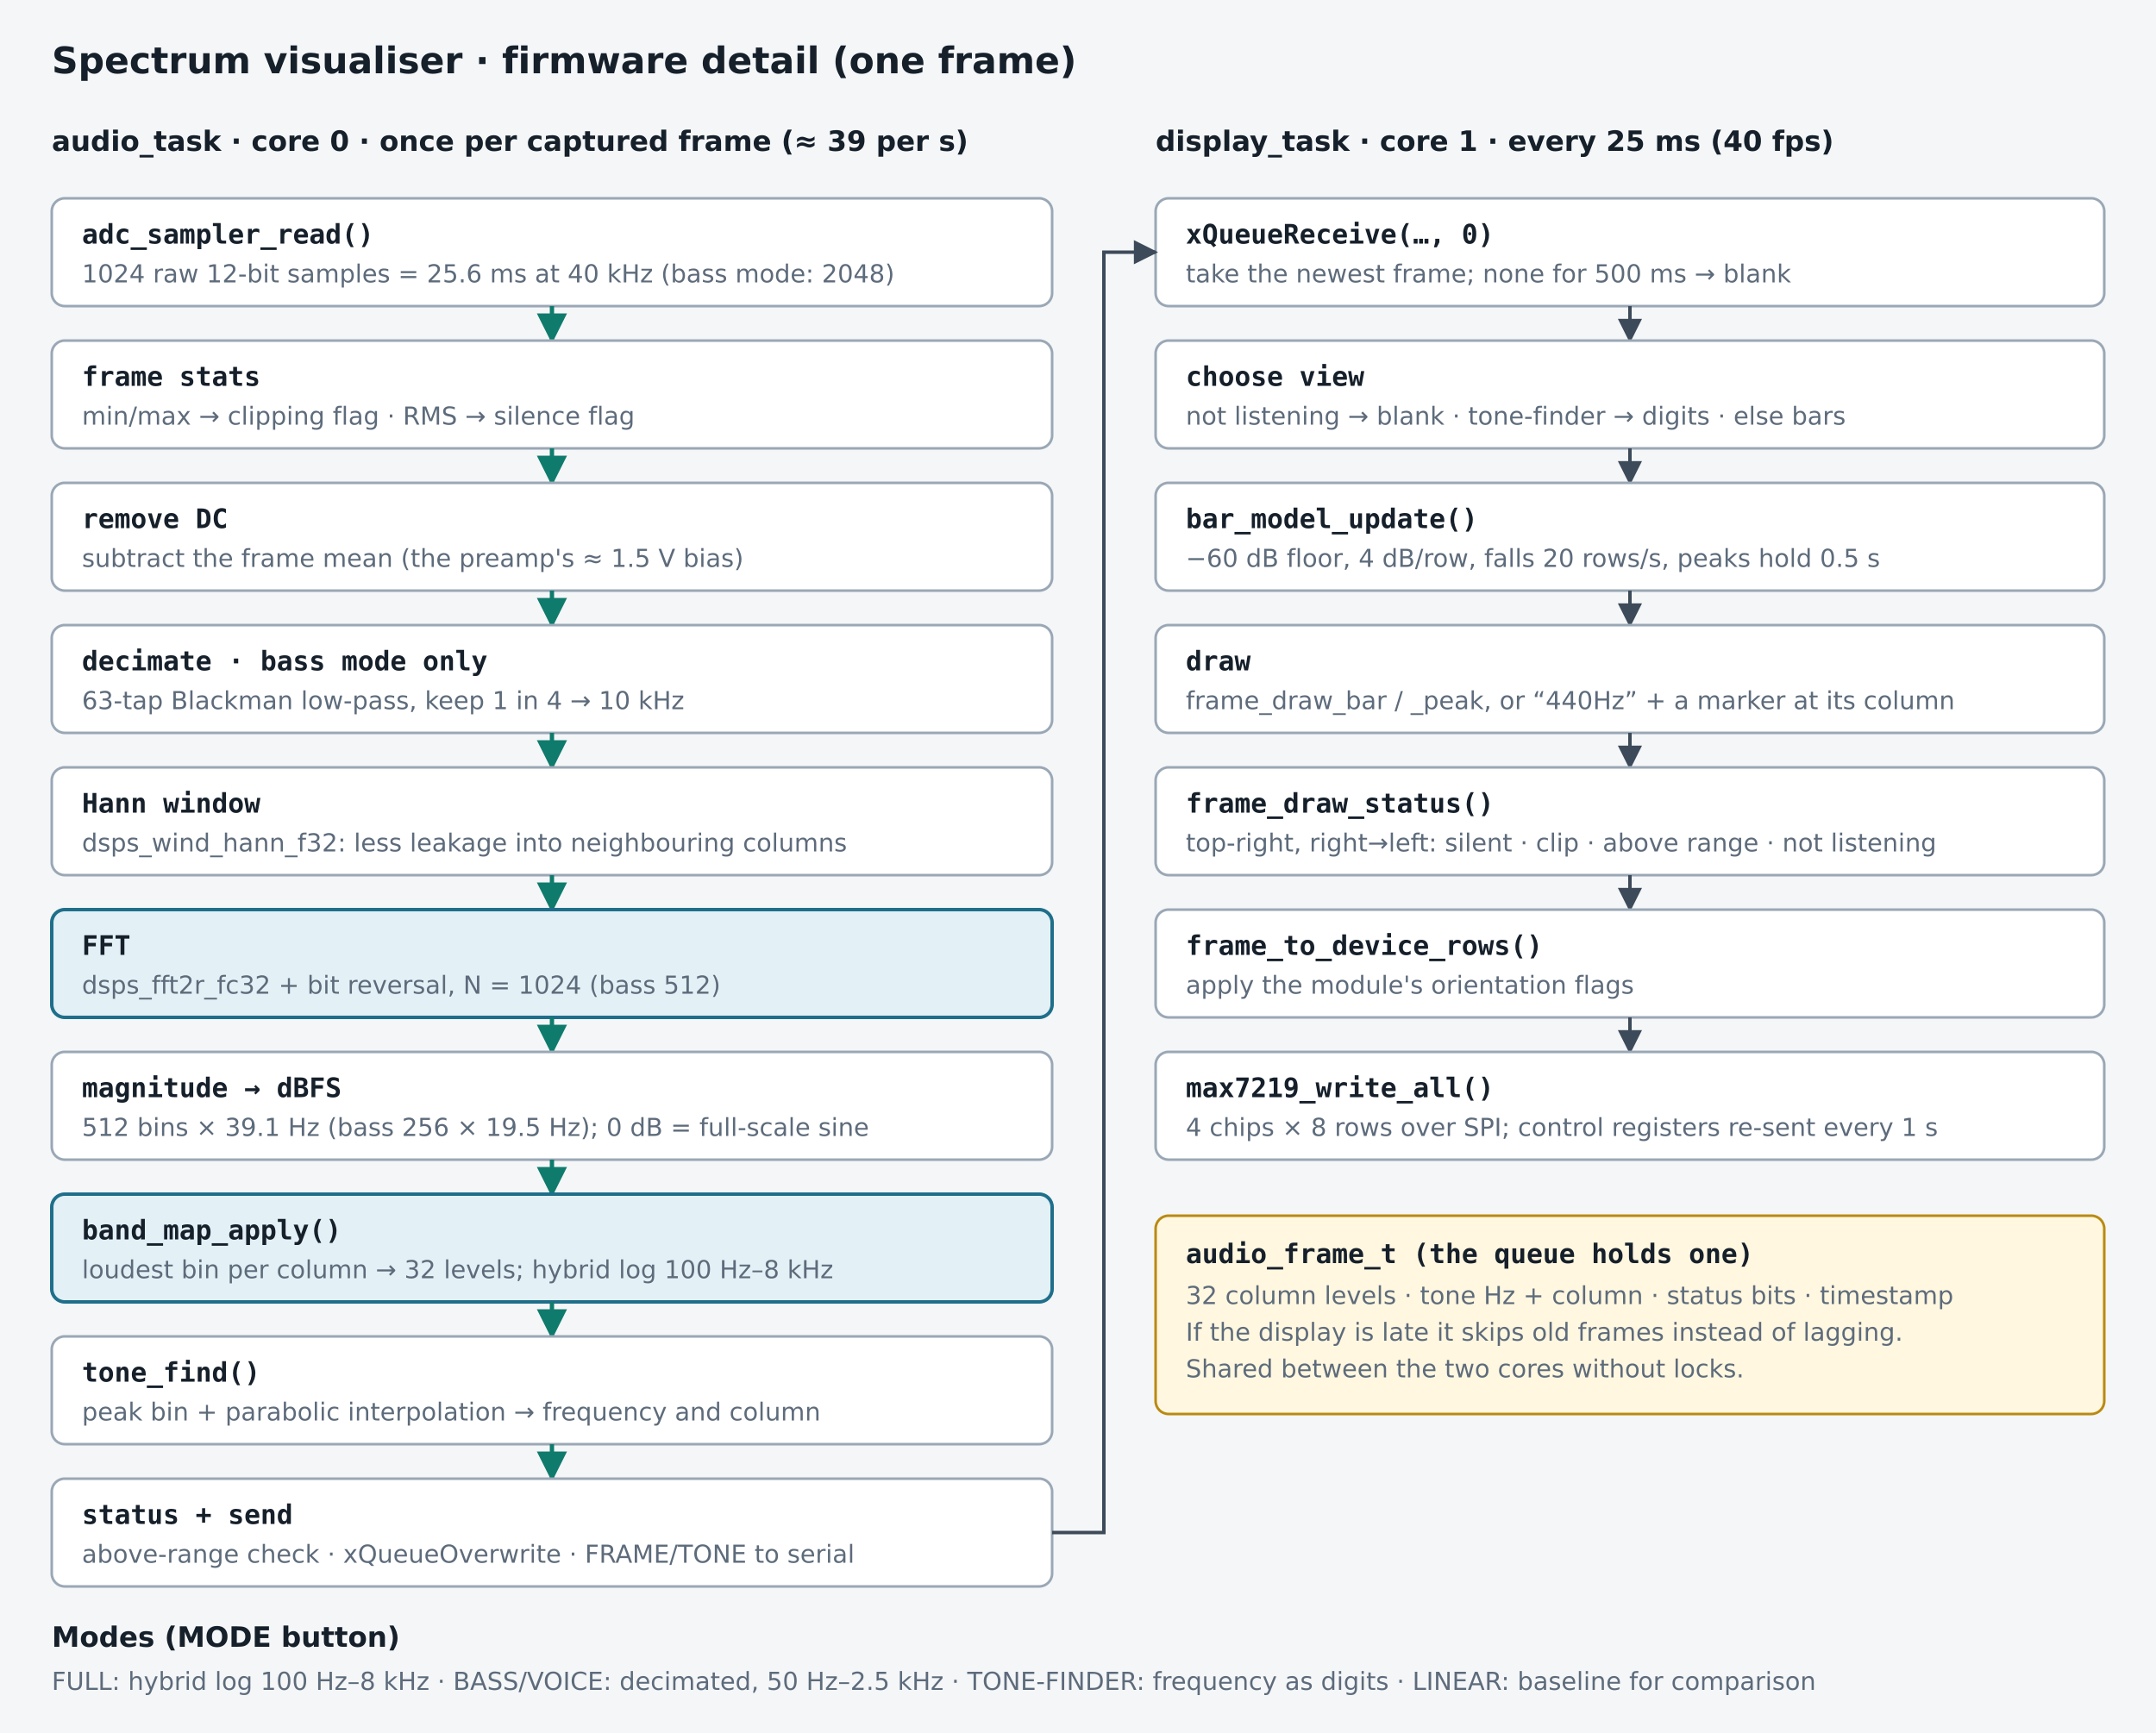
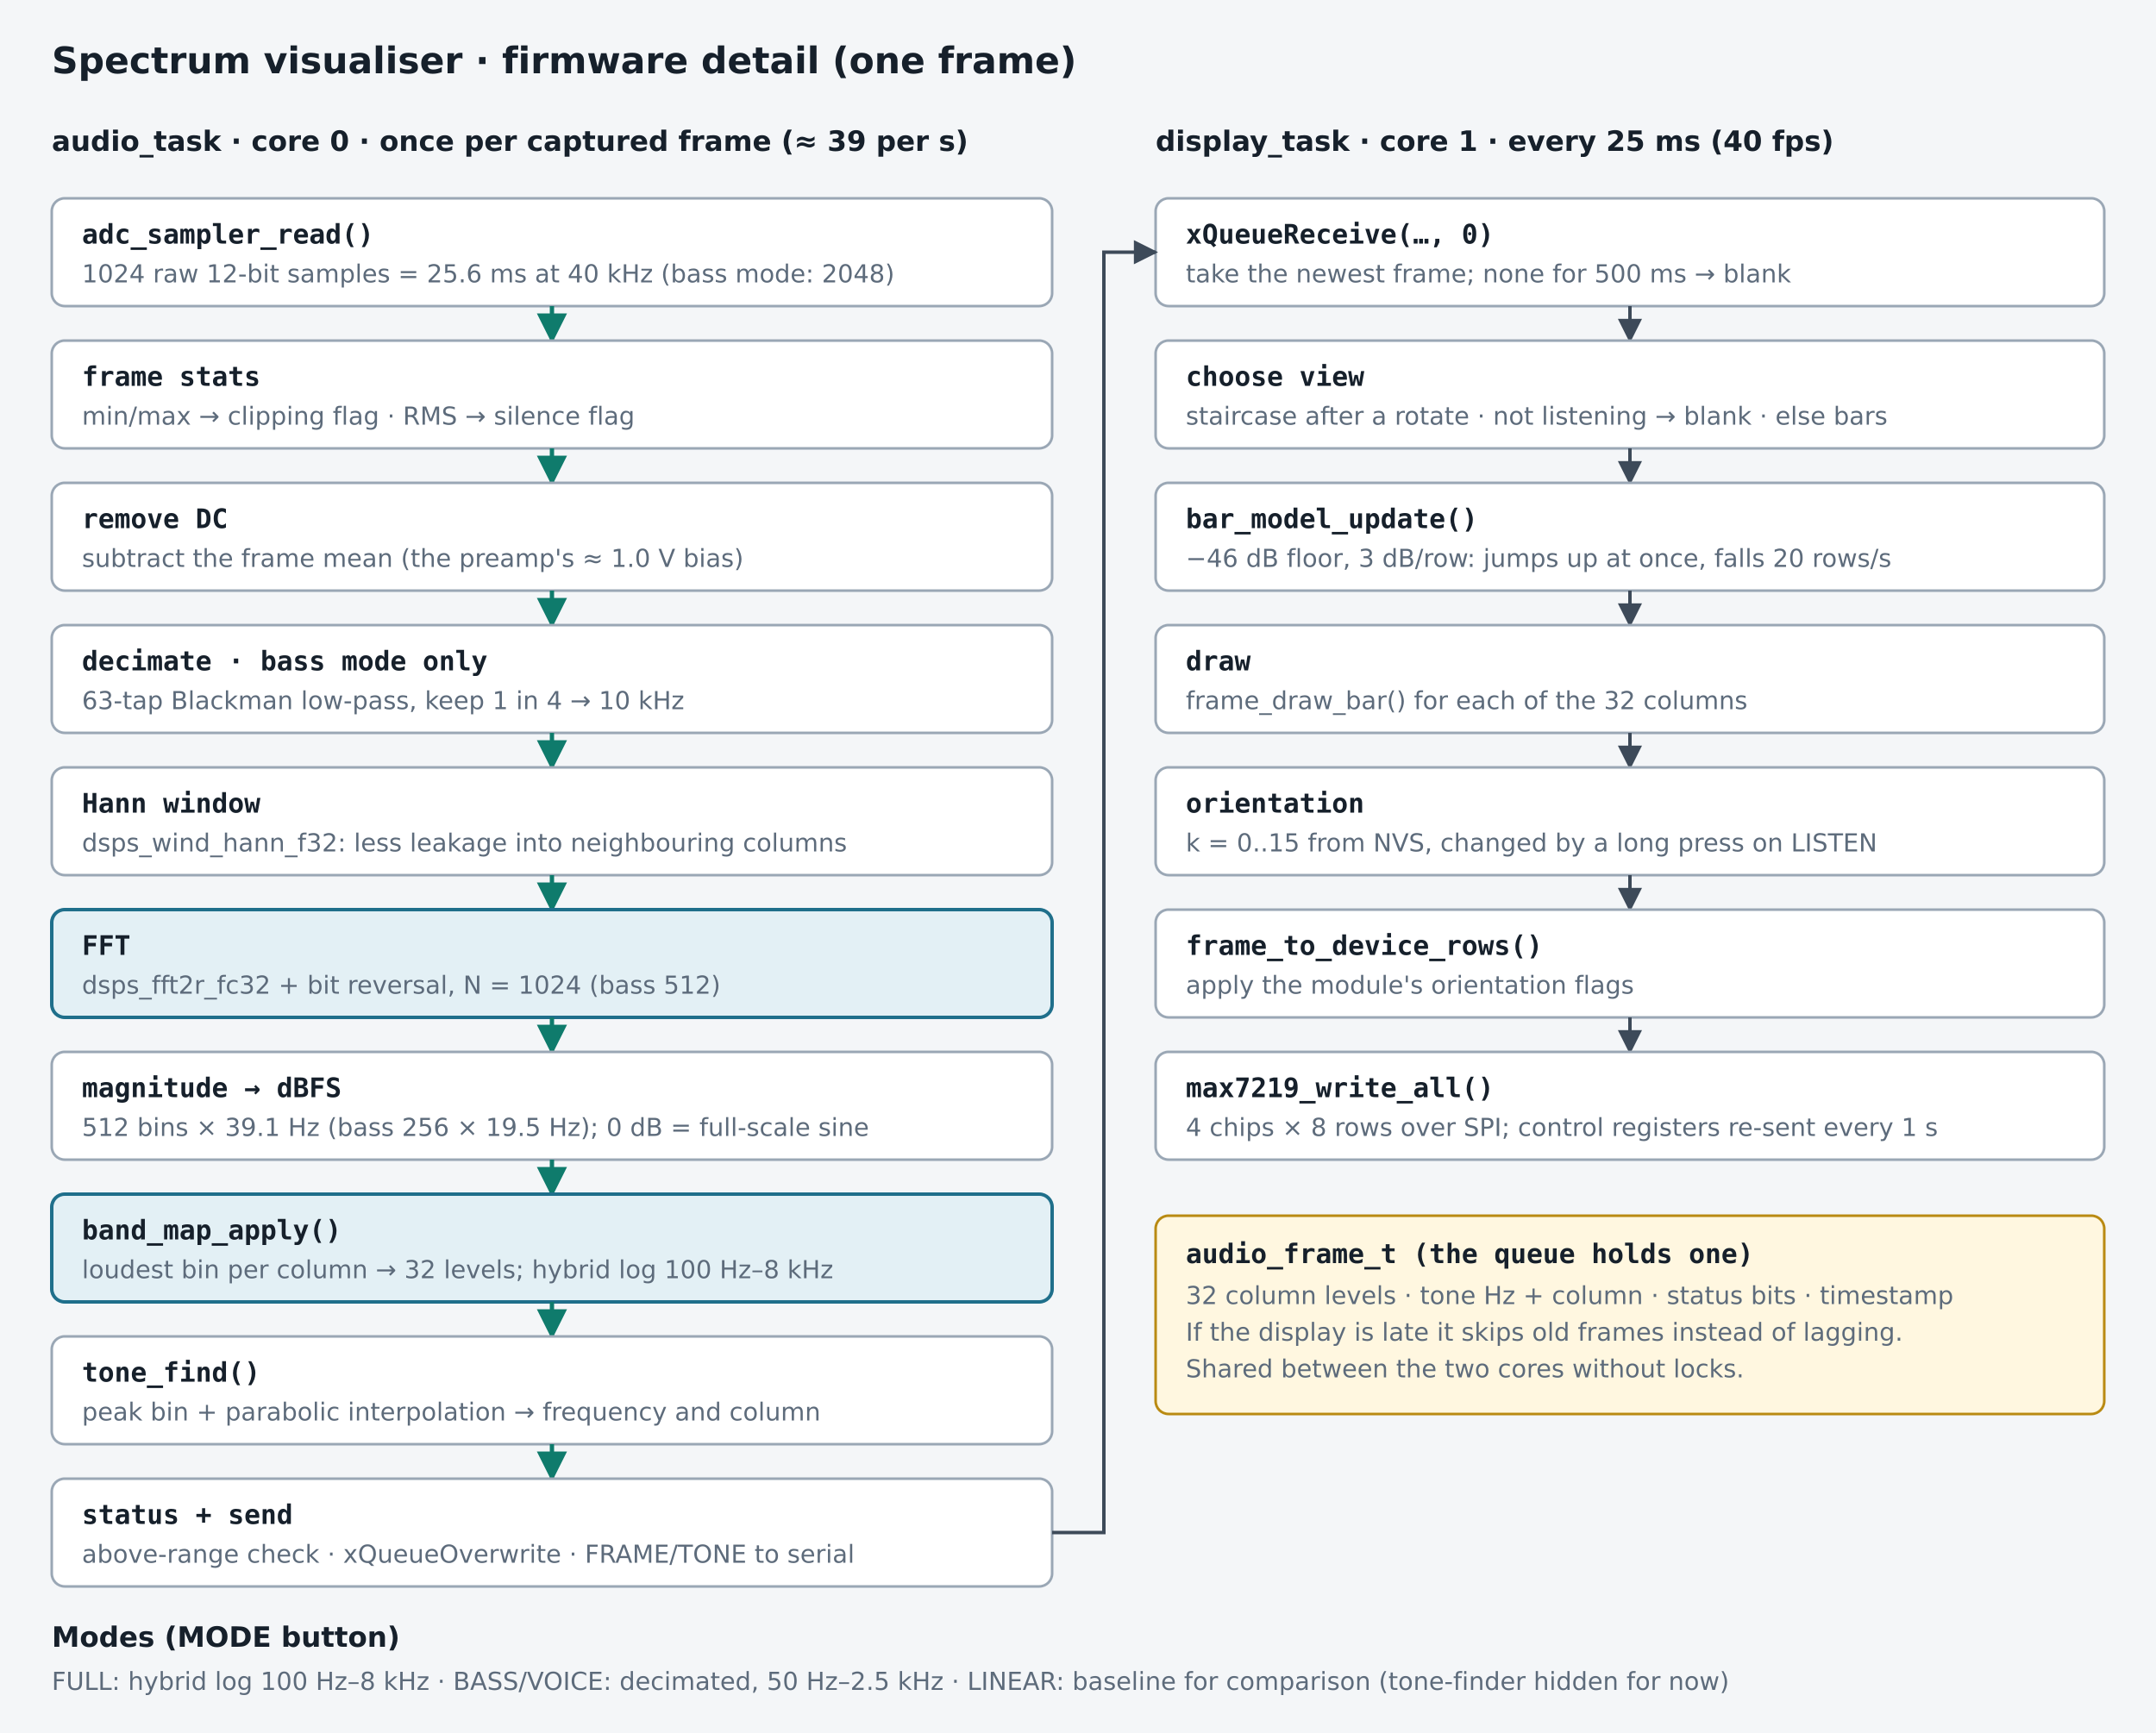
<svg xmlns="http://www.w3.org/2000/svg" viewBox="0 0 1000 804" width="1000" height="804" role="img" aria-label="Spectrum visualiser · firmware detail (one frame)">
  <defs>
    <marker id="ar-ink" viewBox="0 0 10 10" refX="9" refY="5" markerWidth="7" markerHeight="7" orient="auto-start-reverse">
      <path d="M0 0L10 5L0 10z" class="mk" />
    </marker>
    <marker id="ar-sig" viewBox="0 0 10 10" refX="9" refY="5" markerWidth="7" markerHeight="7" orient="auto-start-reverse">
      <path d="M0 0L10 5L0 10z" class="mk-sig" />
    </marker>
    <marker id="ar-spi" viewBox="0 0 10 10" refX="9" refY="5" markerWidth="7" markerHeight="7" orient="auto-start-reverse">
      <path d="M0 0L10 5L0 10z" class="mk-spi" />
    </marker>
  </defs>
  <style>
.t{fill:#16202b;font:13px 'IBM Plex Sans','DejaVu Sans',Arial,sans-serif}
.th{fill:#16202b;font:600 17px 'IBM Plex Sans','DejaVu Sans',Arial,sans-serif}
.tb{fill:#16202b;font:600 14px 'IBM Plex Sans','DejaVu Sans',Arial,sans-serif}
.tb2{fill:#16202b;font:600 13px 'IBM Plex Sans','DejaVu Sans',Arial,sans-serif}
.ts{fill:#5d6b7b;font:11.5px 'IBM Plex Sans','DejaVu Sans',Arial,sans-serif}
.tm{fill:#16202b;font:12px 'IBM Plex Mono','DejaVu Sans Mono',Consolas,monospace}
.tmb{fill:#16202b;font:600 12.5px 'IBM Plex Mono','DejaVu Sans Mono',Consolas,monospace}
.bx{fill:#ffffff;stroke:#9aa7b5;stroke-width:1.2}
.bx-acc{fill:#e3f0f5;stroke:#1f6f8b;stroke-width:1.6}
.bx-dash{fill:none;stroke:#9aa7b5;stroke-width:1.2;stroke-dasharray:6 4}
.ctr{fill:#eef2f6;stroke:#9aa7b5;stroke-width:1.2}
.q{fill:#fff7e0;stroke:#b98a12}
.pill{fill:#ffffff;stroke:#9aa7b5;stroke-width:1.2}
.res{fill:#ffffff;stroke:#3d4a59;stroke-width:1.5}
.cap{fill:none;stroke:#3d4a59;stroke-width:1.5}
.grid{fill:#16181b;stroke:#9aa7b5}
.led{fill:#c8302c}
.pin{fill:#ffffff;stroke:#3d4a59;stroke-width:1.5}
.w{fill:none;stroke:#3d4a59;stroke-width:1.6}
.w-ink2{stroke:#3d4a59}
.w-sig{stroke:#0f7b6c;stroke-width:2}
.w-spi{stroke:#3655b3;stroke-width:2}
.w-p3{stroke:#c2410c;stroke-width:2}
.w-p5{stroke:#b3261e;stroke-width:2}
.w-gnd{stroke:#55606d}
.dash{stroke-dasharray:6 4}
+ .dec{fill:#fff7e0;stroke:#b98a12;stroke-width:1.4}
+ .io{stroke:#0f7b6c;stroke-width:1.4}
+ .fork{stroke:#3d4a59;stroke-width:5}
+ .rule{stroke:#9aa7b5;stroke-width:0.8}
+ .lbl{fill:#1f6f8b;font:600 11.5px 'IBM Plex Sans','DejaVu Sans',Arial,sans-serif}
+ .pinno{fill:#1f6f8b;font:600 11px 'IBM Plex Mono','DejaVu Sans Mono',Consolas,monospace}
.dot{fill:#3d4a59}
.mk{fill:#3d4a59}
.mk-sig{fill:#0f7b6c}
.mk-spi{fill:#3655b3}
</style>
  <rect width="100%" height="100%" fill="#f4f6f8" />
  <text x="24" y="34" class="th">Spectrum visualiser · firmware detail (one frame)</text>
  <text x="24" y="70" class="tb2">audio_task · core 0 · once per captured frame (≈ 39 per s)</text>
  <text x="536" y="70" class="tb2">display_task · core 1 · every 25 ms (40 fps)</text>
  <rect x="24" y="92" width="464" height="50" rx="6" class="bx" />
  <text x="38" y="113" class="tmb">adc_sampler_read()</text>
  <text x="38" y="131" class="ts">1024 raw 12-bit samples = 25.6 ms at 40 kHz (bass mode: 2048)</text>
  <path d="M256.0 142L256.0 158" class="w w-sig" marker-end="url(#ar-sig)" />
  <rect x="24" y="158" width="464" height="50" rx="6" class="bx" />
  <text x="38" y="179" class="tmb">frame stats</text>
  <text x="38" y="197" class="ts">min/max → clipping flag · RMS → silence flag</text>
  <path d="M256.0 208L256.0 224" class="w w-sig" marker-end="url(#ar-sig)" />
  <rect x="24" y="224" width="464" height="50" rx="6" class="bx" />
  <text x="38" y="245" class="tmb">remove DC</text>
-   <text x="38" y="263" class="ts">subtract the frame mean (the preamp's ≈ 1.5 V bias)</text>
+   <text x="38" y="263" class="ts">subtract the frame mean (the preamp's ≈ 1.0 V bias)</text>
  <path d="M256.0 274L256.0 290" class="w w-sig" marker-end="url(#ar-sig)" />
  <rect x="24" y="290" width="464" height="50" rx="6" class="bx" />
  <text x="38" y="311" class="tmb">decimate · bass mode only</text>
  <text x="38" y="329" class="ts">63-tap Blackman low-pass, keep 1 in 4 → 10 kHz</text>
  <path d="M256.0 340L256.0 356" class="w w-sig" marker-end="url(#ar-sig)" />
  <rect x="24" y="356" width="464" height="50" rx="6" class="bx" />
  <text x="38" y="377" class="tmb">Hann window</text>
  <text x="38" y="395" class="ts">dsps_wind_hann_f32: less leakage into neighbouring columns</text>
  <path d="M256.0 406L256.0 422" class="w w-sig" marker-end="url(#ar-sig)" />
  <rect x="24" y="422" width="464" height="50" rx="6" class="bx bx-acc" />
  <text x="38" y="443" class="tmb">FFT</text>
  <text x="38" y="461" class="ts">dsps_fft2r_fc32 + bit reversal, N = 1024 (bass 512)</text>
  <path d="M256.0 472L256.0 488" class="w w-sig" marker-end="url(#ar-sig)" />
  <rect x="24" y="488" width="464" height="50" rx="6" class="bx" />
  <text x="38" y="509" class="tmb">magnitude → dBFS</text>
  <text x="38" y="527" class="ts">512 bins × 39.1 Hz (bass 256 × 19.5 Hz); 0 dB = full-scale sine</text>
  <path d="M256.0 538L256.0 554" class="w w-sig" marker-end="url(#ar-sig)" />
  <rect x="24" y="554" width="464" height="50" rx="6" class="bx bx-acc" />
  <text x="38" y="575" class="tmb">band_map_apply()</text>
  <text x="38" y="593" class="ts">loudest bin per column → 32 levels; hybrid log 100 Hz–8 kHz</text>
  <path d="M256.0 604L256.0 620" class="w w-sig" marker-end="url(#ar-sig)" />
  <rect x="24" y="620" width="464" height="50" rx="6" class="bx" />
  <text x="38" y="641" class="tmb">tone_find()</text>
  <text x="38" y="659" class="ts">peak bin + parabolic interpolation → frequency and column</text>
  <path d="M256.0 670L256.0 686" class="w w-sig" marker-end="url(#ar-sig)" />
  <rect x="24" y="686" width="464" height="50" rx="6" class="bx" />
  <text x="38" y="707" class="tmb">status + send</text>
  <text x="38" y="725" class="ts">above-range check · xQueueOverwrite · FRAME/TONE to serial</text>
  <rect x="536" y="92" width="440" height="50" rx="6" class="bx" />
  <text x="550" y="113" class="tmb">xQueueReceive(…, 0)</text>
  <text x="550" y="131" class="ts">take the newest frame; none for 500 ms → blank</text>
  <path d="M756.0 142L756.0 158" class="w w-ink2" marker-end="url(#ar-ink)" />
  <rect x="536" y="158" width="440" height="50" rx="6" class="bx" />
  <text x="550" y="179" class="tmb">choose view</text>
-   <text x="550" y="197" class="ts">not listening → blank · tone-finder → digits · else bars</text>
+   <text x="550" y="197" class="ts">staircase after a rotate · not listening → blank · else bars</text>
  <path d="M756.0 208L756.0 224" class="w w-ink2" marker-end="url(#ar-ink)" />
  <rect x="536" y="224" width="440" height="50" rx="6" class="bx" />
  <text x="550" y="245" class="tmb">bar_model_update()</text>
-   <text x="550" y="263" class="ts">−60 dB floor, 4 dB/row, falls 20 rows/s, peaks hold 0.5 s</text>
+   <text x="550" y="263" class="ts">−46 dB floor, 3 dB/row: jumps up at once, falls 20 rows/s</text>
  <path d="M756.0 274L756.0 290" class="w w-ink2" marker-end="url(#ar-ink)" />
  <rect x="536" y="290" width="440" height="50" rx="6" class="bx" />
  <text x="550" y="311" class="tmb">draw</text>
-   <text x="550" y="329" class="ts">frame_draw_bar / _peak, or “440Hz” + a marker at its column</text>
+   <text x="550" y="329" class="ts">frame_draw_bar() for each of the 32 columns</text>
  <path d="M756.0 340L756.0 356" class="w w-ink2" marker-end="url(#ar-ink)" />
  <rect x="536" y="356" width="440" height="50" rx="6" class="bx" />
-   <text x="550" y="377" class="tmb">frame_draw_status()</text>
-   <text x="550" y="395" class="ts">top-right, right→left: silent · clip · above range · not listening</text>
+   <text x="550" y="377" class="tmb">orientation</text>
+   <text x="550" y="395" class="ts">k = 0..15 from NVS, changed by a long press on LISTEN</text>
  <path d="M756.0 406L756.0 422" class="w w-ink2" marker-end="url(#ar-ink)" />
  <rect x="536" y="422" width="440" height="50" rx="6" class="bx" />
  <text x="550" y="443" class="tmb">frame_to_device_rows()</text>
  <text x="550" y="461" class="ts">apply the module's orientation flags</text>
  <path d="M756.0 472L756.0 488" class="w w-ink2" marker-end="url(#ar-ink)" />
  <rect x="536" y="488" width="440" height="50" rx="6" class="bx" />
  <text x="550" y="509" class="tmb">max7219_write_all()</text>
  <text x="550" y="527" class="ts">4 chips × 8 rows over SPI; control registers re-sent every 1 s</text>
  <path d="M488 711.0L512 711.0L512 117.0L536 117.0" class="w w-ink2" marker-end="url(#ar-ink)" />
  <rect x="536" y="564" width="440" height="92" rx="6" class="bx q" />
  <text x="550" y="586" class="tmb">audio_frame_t (the queue holds one)</text>
  <text x="550" y="605" class="ts">32 column levels · tone Hz + column · status bits · timestamp</text>
  <text x="550" y="622" class="ts">If the display is late it skips old frames instead of lagging.</text>
  <text x="550" y="639" class="ts">Shared between the two cores without locks.</text>
  <text x="24" y="764" class="tb2">Modes (MODE button)</text>
-   <text x="24" y="784" class="ts">FULL: hybrid log 100 Hz–8 kHz  ·  BASS/VOICE: decimated, 50 Hz–2.5 kHz  ·  TONE-FINDER: frequency as digits  ·  LINEAR: baseline for comparison</text>
+   <text x="24" y="784" class="ts">FULL: hybrid log 100 Hz–8 kHz  ·  BASS/VOICE: decimated, 50 Hz–2.5 kHz  ·  LINEAR: baseline for comparison  (tone-finder hidden for now)</text>
</svg>
